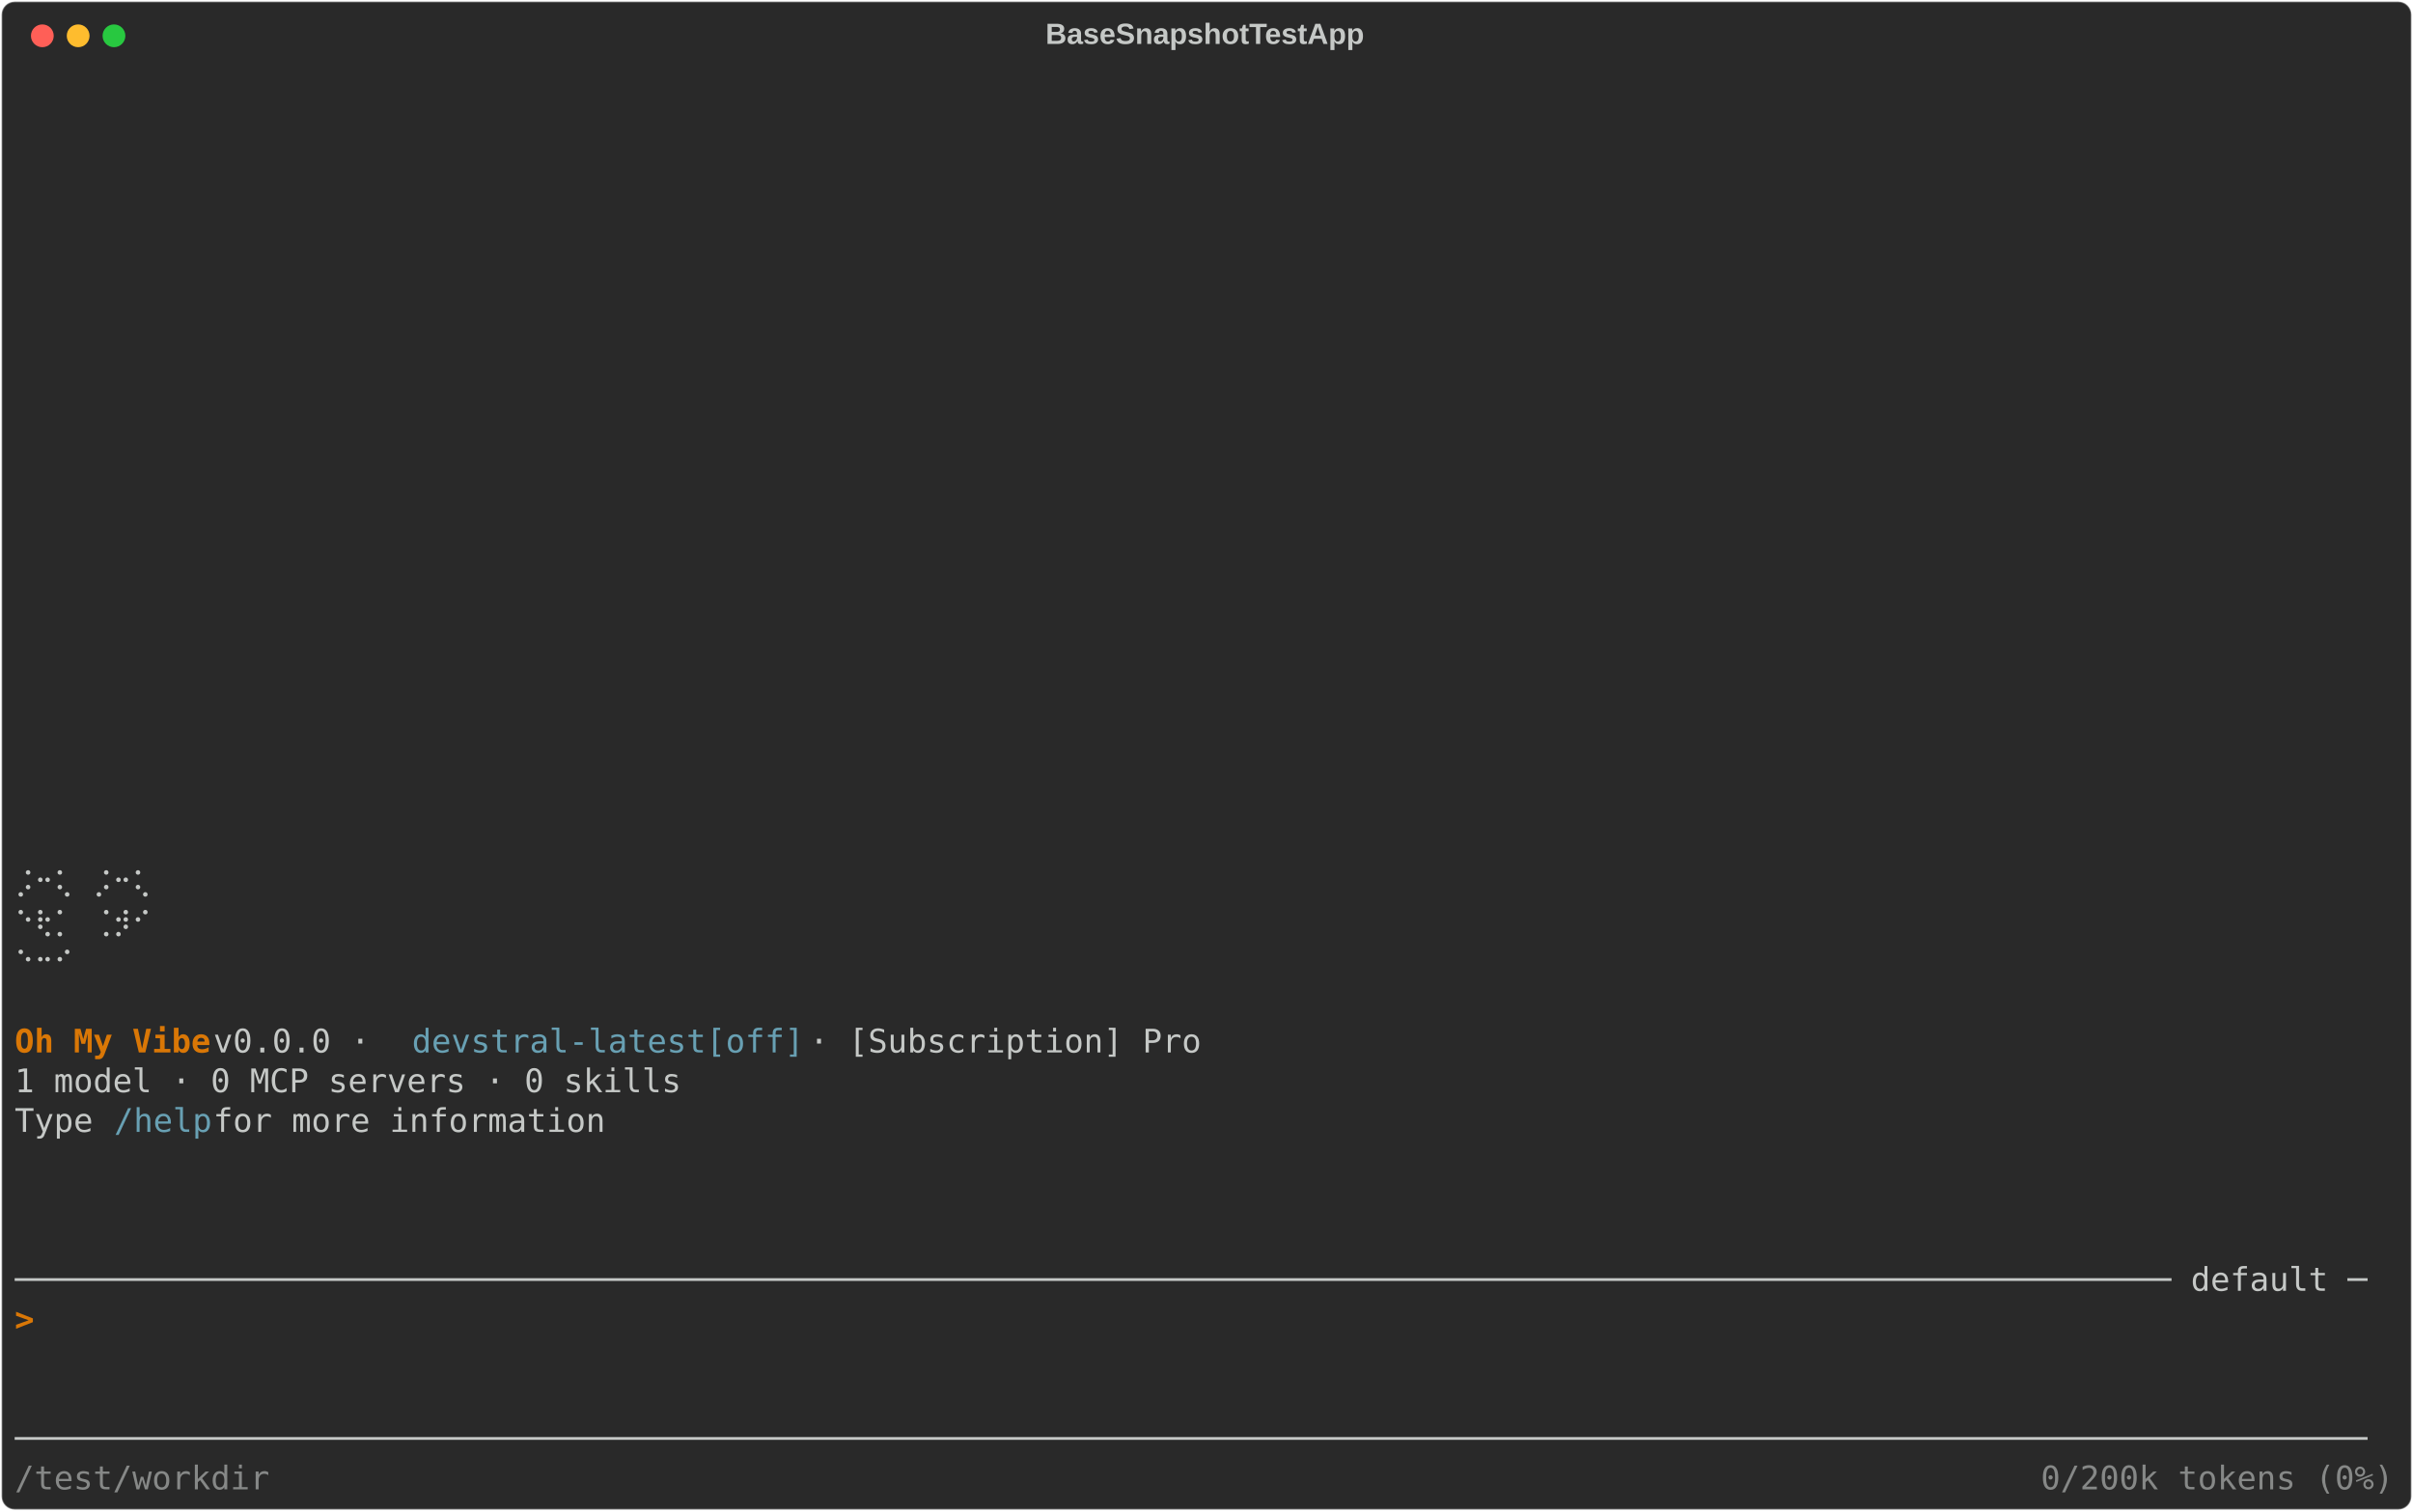
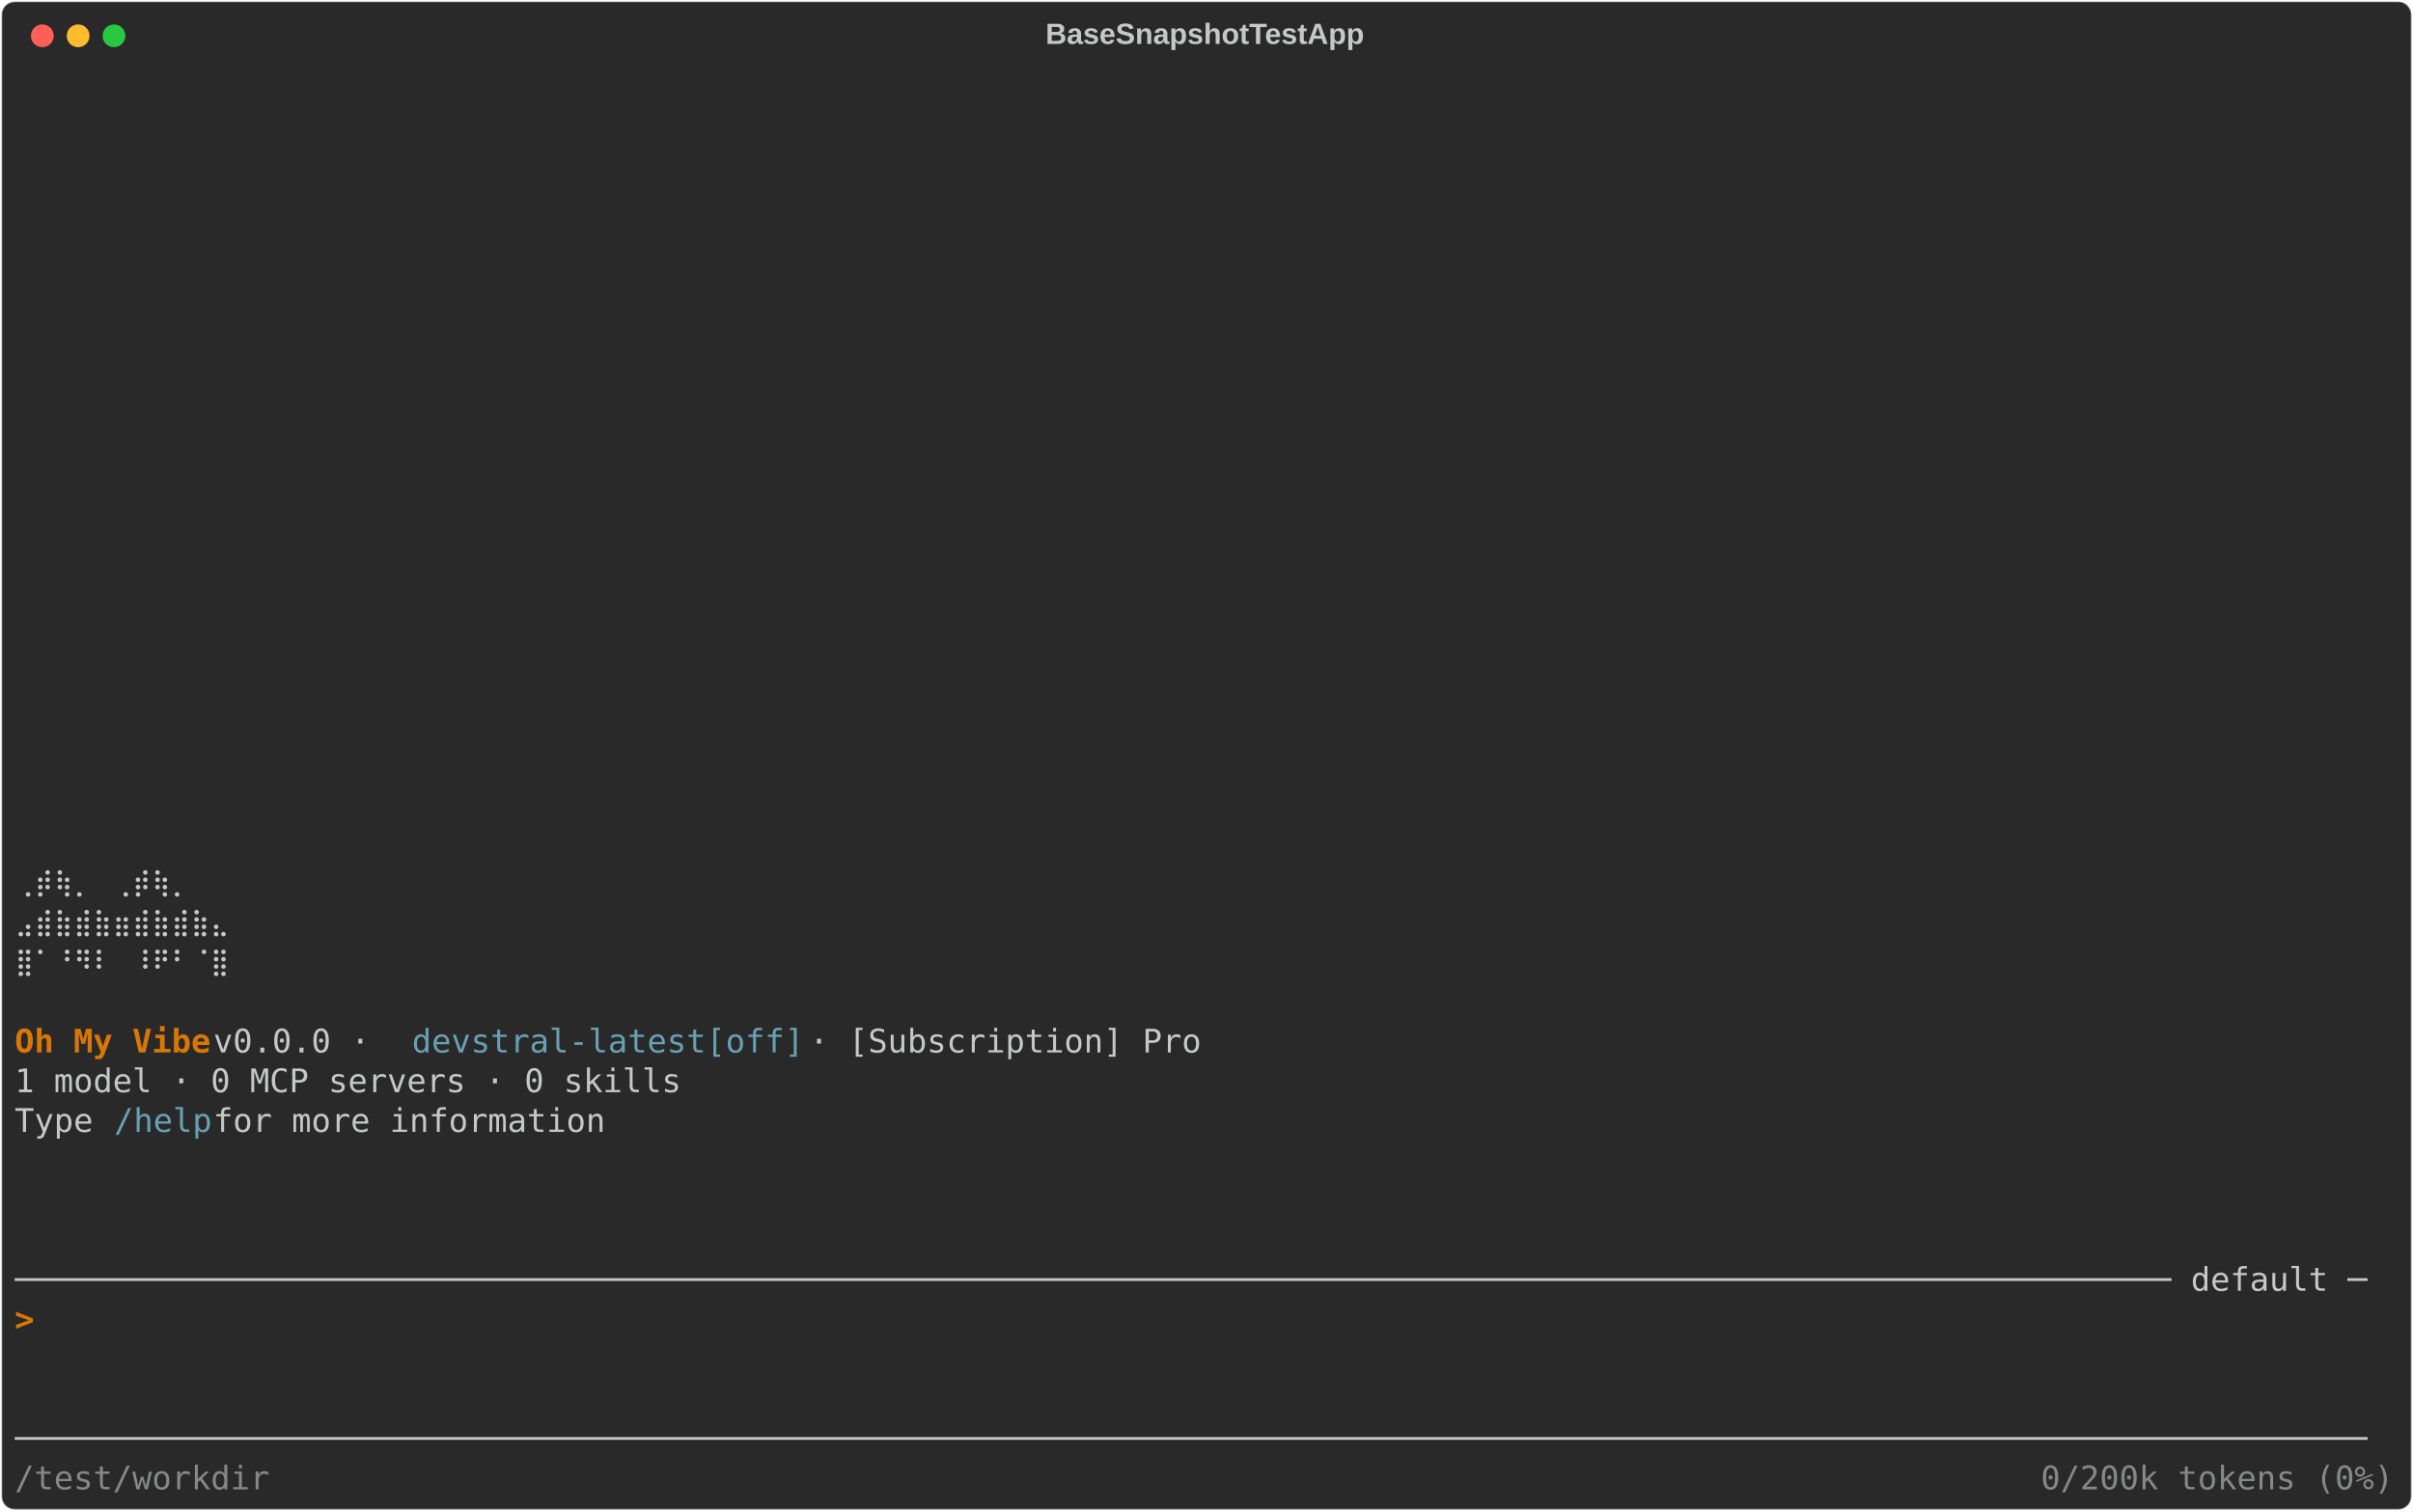
<svg xmlns="http://www.w3.org/2000/svg" class="rich-terminal" viewBox="0 0 1482 928.4">
  <style>

    @font-face {
        font-family: "Fira Code";
        src: local("FiraCode-Regular"),
                url("https://cdnjs.cloudflare.com/ajax/libs/firacode/6.2.0/woff2/FiraCode-Regular.woff2") format("woff2"),
                url("https://cdnjs.cloudflare.com/ajax/libs/firacode/6.2.0/woff/FiraCode-Regular.woff") format("woff");
        font-style: normal;
        font-weight: 400;
    }
    @font-face {
        font-family: "Fira Code";
        src: local("FiraCode-Bold"),
                url("https://cdnjs.cloudflare.com/ajax/libs/firacode/6.2.0/woff2/FiraCode-Bold.woff2") format("woff2"),
                url("https://cdnjs.cloudflare.com/ajax/libs/firacode/6.2.0/woff/FiraCode-Bold.woff") format("woff");
        font-style: bold;
        font-weight: 700;
    }

    .terminal-matrix {
        font-family: Fira Code, monospace;
        font-size: 20px;
        line-height: 24.4px;
        font-variant-east-asian: full-width;
    }

    .terminal-title {
        font-size: 18px;
        font-weight: bold;
        font-family: arial;
    }

    .terminal-r1 { fill: #c5c8c6 }
.terminal-r2 { fill: #d97706;font-weight: bold }
.terminal-r3 { fill: #68a0b3 }
.terminal-r4 { fill: #868887 }
    </style>
  <defs>
    <clipPath id="terminal-clip-terminal">
      <rect x="0" y="0" width="1463.0" height="877.4" />
    </clipPath>
    <clipPath id="terminal-line-0">
      <rect x="0" y="1.5" width="1464" height="24.65" />
    </clipPath>
    <clipPath id="terminal-line-1">
      <rect x="0" y="25.9" width="1464" height="24.65" />
    </clipPath>
    <clipPath id="terminal-line-2">
      <rect x="0" y="50.3" width="1464" height="24.65" />
    </clipPath>
    <clipPath id="terminal-line-3">
      <rect x="0" y="74.7" width="1464" height="24.65" />
    </clipPath>
    <clipPath id="terminal-line-4">
      <rect x="0" y="99.1" width="1464" height="24.65" />
    </clipPath>
    <clipPath id="terminal-line-5">
      <rect x="0" y="123.5" width="1464" height="24.65" />
    </clipPath>
    <clipPath id="terminal-line-6">
      <rect x="0" y="147.9" width="1464" height="24.65" />
    </clipPath>
    <clipPath id="terminal-line-7">
      <rect x="0" y="172.3" width="1464" height="24.65" />
    </clipPath>
    <clipPath id="terminal-line-8">
      <rect x="0" y="196.7" width="1464" height="24.65" />
    </clipPath>
    <clipPath id="terminal-line-9">
      <rect x="0" y="221.1" width="1464" height="24.65" />
    </clipPath>
    <clipPath id="terminal-line-10">
      <rect x="0" y="245.5" width="1464" height="24.65" />
    </clipPath>
    <clipPath id="terminal-line-11">
      <rect x="0" y="269.9" width="1464" height="24.65" />
    </clipPath>
    <clipPath id="terminal-line-12">
      <rect x="0" y="294.3" width="1464" height="24.65" />
    </clipPath>
    <clipPath id="terminal-line-13">
      <rect x="0" y="318.7" width="1464" height="24.65" />
    </clipPath>
    <clipPath id="terminal-line-14">
      <rect x="0" y="343.1" width="1464" height="24.65" />
    </clipPath>
    <clipPath id="terminal-line-15">
      <rect x="0" y="367.5" width="1464" height="24.65" />
    </clipPath>
    <clipPath id="terminal-line-16">
      <rect x="0" y="391.9" width="1464" height="24.65" />
    </clipPath>
    <clipPath id="terminal-line-17">
      <rect x="0" y="416.3" width="1464" height="24.65" />
    </clipPath>
    <clipPath id="terminal-line-18">
      <rect x="0" y="440.7" width="1464" height="24.65" />
    </clipPath>
    <clipPath id="terminal-line-19">
      <rect x="0" y="465.1" width="1464" height="24.65" />
    </clipPath>
    <clipPath id="terminal-line-20">
      <rect x="0" y="489.5" width="1464" height="24.65" />
    </clipPath>
    <clipPath id="terminal-line-21">
      <rect x="0" y="513.9" width="1464" height="24.65" />
    </clipPath>
    <clipPath id="terminal-line-22">
      <rect x="0" y="538.3" width="1464" height="24.65" />
    </clipPath>
    <clipPath id="terminal-line-23">
      <rect x="0" y="562.7" width="1464" height="24.65" />
    </clipPath>
    <clipPath id="terminal-line-24">
      <rect x="0" y="587.1" width="1464" height="24.65" />
    </clipPath>
    <clipPath id="terminal-line-25">
      <rect x="0" y="611.5" width="1464" height="24.65" />
    </clipPath>
    <clipPath id="terminal-line-26">
      <rect x="0" y="635.9" width="1464" height="24.65" />
    </clipPath>
    <clipPath id="terminal-line-27">
      <rect x="0" y="660.3" width="1464" height="24.65" />
    </clipPath>
    <clipPath id="terminal-line-28">
      <rect x="0" y="684.7" width="1464" height="24.65" />
    </clipPath>
    <clipPath id="terminal-line-29">
      <rect x="0" y="709.1" width="1464" height="24.65" />
    </clipPath>
    <clipPath id="terminal-line-30">
      <rect x="0" y="733.5" width="1464" height="24.65" />
    </clipPath>
    <clipPath id="terminal-line-31">
      <rect x="0" y="757.9" width="1464" height="24.65" />
    </clipPath>
    <clipPath id="terminal-line-32">
      <rect x="0" y="782.3" width="1464" height="24.65" />
    </clipPath>
    <clipPath id="terminal-line-33">
      <rect x="0" y="806.7" width="1464" height="24.65" />
    </clipPath>
    <clipPath id="terminal-line-34">
      <rect x="0" y="831.1" width="1464" height="24.65" />
    </clipPath>
  </defs>
  <rect fill="#292929" stroke="rgba(255,255,255,0.35)" stroke-width="1" x="1" y="1" width="1480" height="926.4" rx="8" />
  <text class="terminal-title" fill="#c5c8c6" text-anchor="middle" x="740" y="27">BaseSnapshotTestApp</text>
  <g transform="translate(26,22)">
    <circle cx="0" cy="0" r="7" fill="#ff5f57" />
    <circle cx="22" cy="0" r="7" fill="#febc2e" />
    <circle cx="44" cy="0" r="7" fill="#28c840" />
  </g>
  <g transform="translate(9, 41)" clip-path="url(#terminal-clip-terminal)">
    <g class="terminal-matrix">
      <text class="terminal-r1" x="1464" y="20" textLength="12.2" clip-path="url(#terminal-line-0)">
</text>
      <text class="terminal-r1" x="1464" y="44.4" textLength="12.2" clip-path="url(#terminal-line-1)">
</text>
      <text class="terminal-r1" x="1464" y="68.8" textLength="12.2" clip-path="url(#terminal-line-2)">
</text>
      <text class="terminal-r1" x="1464" y="93.2" textLength="12.2" clip-path="url(#terminal-line-3)">
</text>
      <text class="terminal-r1" x="1464" y="117.6" textLength="12.2" clip-path="url(#terminal-line-4)">
</text>
      <text class="terminal-r1" x="1464" y="142" textLength="12.2" clip-path="url(#terminal-line-5)">
</text>
      <text class="terminal-r1" x="1464" y="166.4" textLength="12.2" clip-path="url(#terminal-line-6)">
</text>
      <text class="terminal-r1" x="1464" y="190.8" textLength="12.2" clip-path="url(#terminal-line-7)">
</text>
      <text class="terminal-r1" x="1464" y="215.2" textLength="12.2" clip-path="url(#terminal-line-8)">
</text>
      <text class="terminal-r1" x="1464" y="239.6" textLength="12.2" clip-path="url(#terminal-line-9)">
</text>
      <text class="terminal-r1" x="1464" y="264" textLength="12.2" clip-path="url(#terminal-line-10)">
</text>
      <text class="terminal-r1" x="1464" y="288.4" textLength="12.2" clip-path="url(#terminal-line-11)">
</text>
      <text class="terminal-r1" x="1464" y="312.8" textLength="12.2" clip-path="url(#terminal-line-12)">
</text>
      <text class="terminal-r1" x="1464" y="337.2" textLength="12.2" clip-path="url(#terminal-line-13)">
</text>
      <text class="terminal-r1" x="1464" y="361.6" textLength="12.2" clip-path="url(#terminal-line-14)">
</text>
      <text class="terminal-r1" x="1464" y="386" textLength="12.2" clip-path="url(#terminal-line-15)">
</text>
      <text class="terminal-r1" x="1464" y="410.4" textLength="12.2" clip-path="url(#terminal-line-16)">
</text>
      <text class="terminal-r1" x="1464" y="434.8" textLength="12.2" clip-path="url(#terminal-line-17)">
</text>
      <text class="terminal-r1" x="1464" y="459.2" textLength="12.2" clip-path="url(#terminal-line-18)">
</text>
      <text class="terminal-r1" x="1464" y="483.6" textLength="12.2" clip-path="url(#terminal-line-19)">
</text>
-       <text class="terminal-r1" x="0" y="508" textLength="134.2" clip-path="url(#terminal-line-20)">  ⡨⠒⢅ ⡨⠒⢅  </text>
+       <text class="terminal-r1" x="0" y="508" textLength="146.4" clip-path="url(#terminal-line-20)"> ⢀⡾⢷⡀ ⢀⡾⢷⡀  </text>
      <text class="terminal-r1" x="1464" y="508" textLength="12.2" clip-path="url(#terminal-line-20)">
</text>
-       <text class="terminal-r1" x="0" y="532.4" textLength="134.2" clip-path="url(#terminal-line-21)">  ⠑⢗⡁ ⢈⡺⠊  </text>
+       <text class="terminal-r1" x="0" y="532.4" textLength="146.4" clip-path="url(#terminal-line-21)">⣠⣾⣷⣾⣷⣶⣾⣷⣾⣷⣄ </text>
      <text class="terminal-r1" x="1464" y="532.4" textLength="12.2" clip-path="url(#terminal-line-21)">
</text>
-       <text class="terminal-r1" x="0" y="556.8" textLength="134.2" clip-path="url(#terminal-line-22)">    ⠑⠒⠊    </text>
+       <text class="terminal-r1" x="0" y="556.8" textLength="146.4" clip-path="url(#terminal-line-22)">⣿⠁⠘⠻⠇ ⠸⠟⠃⠈⣿ </text>
      <text class="terminal-r1" x="1464" y="556.8" textLength="12.2" clip-path="url(#terminal-line-22)">
</text>
      <text class="terminal-r1" x="1464" y="581.2" textLength="12.2" clip-path="url(#terminal-line-23)">
</text>
      <text class="terminal-r2" x="0" y="605.6" textLength="122" clip-path="url(#terminal-line-24)">Oh My Vibe</text>
      <text class="terminal-r1" x="122" y="605.6" textLength="122" clip-path="url(#terminal-line-24)"> v0.0.0 · </text>
      <text class="terminal-r3" x="244" y="605.6" textLength="244" clip-path="url(#terminal-line-24)">devstral-latest[off]</text>
      <text class="terminal-r1" x="488" y="605.6" textLength="256.2" clip-path="url(#terminal-line-24)"> · [Subscription] Pro</text>
      <text class="terminal-r1" x="1464" y="605.6" textLength="12.2" clip-path="url(#terminal-line-24)">
</text>
      <text class="terminal-r1" x="0" y="630" textLength="414.8" clip-path="url(#terminal-line-25)">1 model · 0 MCP servers · 0 skills</text>
      <text class="terminal-r1" x="1464" y="630" textLength="12.2" clip-path="url(#terminal-line-25)">
</text>
      <text class="terminal-r1" x="0" y="654.4" textLength="61" clip-path="url(#terminal-line-26)">Type </text>
      <text class="terminal-r3" x="61" y="654.4" textLength="61" clip-path="url(#terminal-line-26)">/help</text>
      <text class="terminal-r1" x="122" y="654.4" textLength="256.2" clip-path="url(#terminal-line-26)"> for more information</text>
      <text class="terminal-r1" x="1464" y="654.4" textLength="12.2" clip-path="url(#terminal-line-26)">
</text>
      <text class="terminal-r1" x="1464" y="678.8" textLength="12.2" clip-path="url(#terminal-line-27)">
</text>
      <text class="terminal-r1" x="1464" y="703.2" textLength="12.2" clip-path="url(#terminal-line-28)">
</text>
      <text class="terminal-r1" x="1464" y="727.6" textLength="12.2" clip-path="url(#terminal-line-29)">
</text>
      <text class="terminal-r1" x="0" y="752" textLength="1464" clip-path="url(#terminal-line-30)">────────────────────────────────────────────────────────────────────────────────────────────────────────────── default ─</text>
      <text class="terminal-r1" x="1464" y="752" textLength="12.2" clip-path="url(#terminal-line-30)">
</text>
      <text class="terminal-r2" x="0" y="776.4" textLength="12.2" clip-path="url(#terminal-line-31)">&gt;</text>
      <text class="terminal-r1" x="1464" y="776.4" textLength="12.2" clip-path="url(#terminal-line-31)">
</text>
      <text class="terminal-r1" x="1464" y="800.8" textLength="12.2" clip-path="url(#terminal-line-32)">
</text>
      <text class="terminal-r1" x="1464" y="825.2" textLength="12.2" clip-path="url(#terminal-line-33)">
</text>
      <text class="terminal-r1" x="0" y="849.6" textLength="1464" clip-path="url(#terminal-line-34)">────────────────────────────────────────────────────────────────────────────────────────────────────────────────────────</text>
      <text class="terminal-r1" x="1464" y="849.6" textLength="12.2" clip-path="url(#terminal-line-34)">
</text>
      <text class="terminal-r4" x="0" y="874" textLength="158.6" clip-path="url(#terminal-line-35)">/test/workdir</text>
      <text class="terminal-r4" x="1244.4" y="874" textLength="219.6" clip-path="url(#terminal-line-35)">0/200k tokens (0%)</text>
    </g>
  </g>
</svg>
